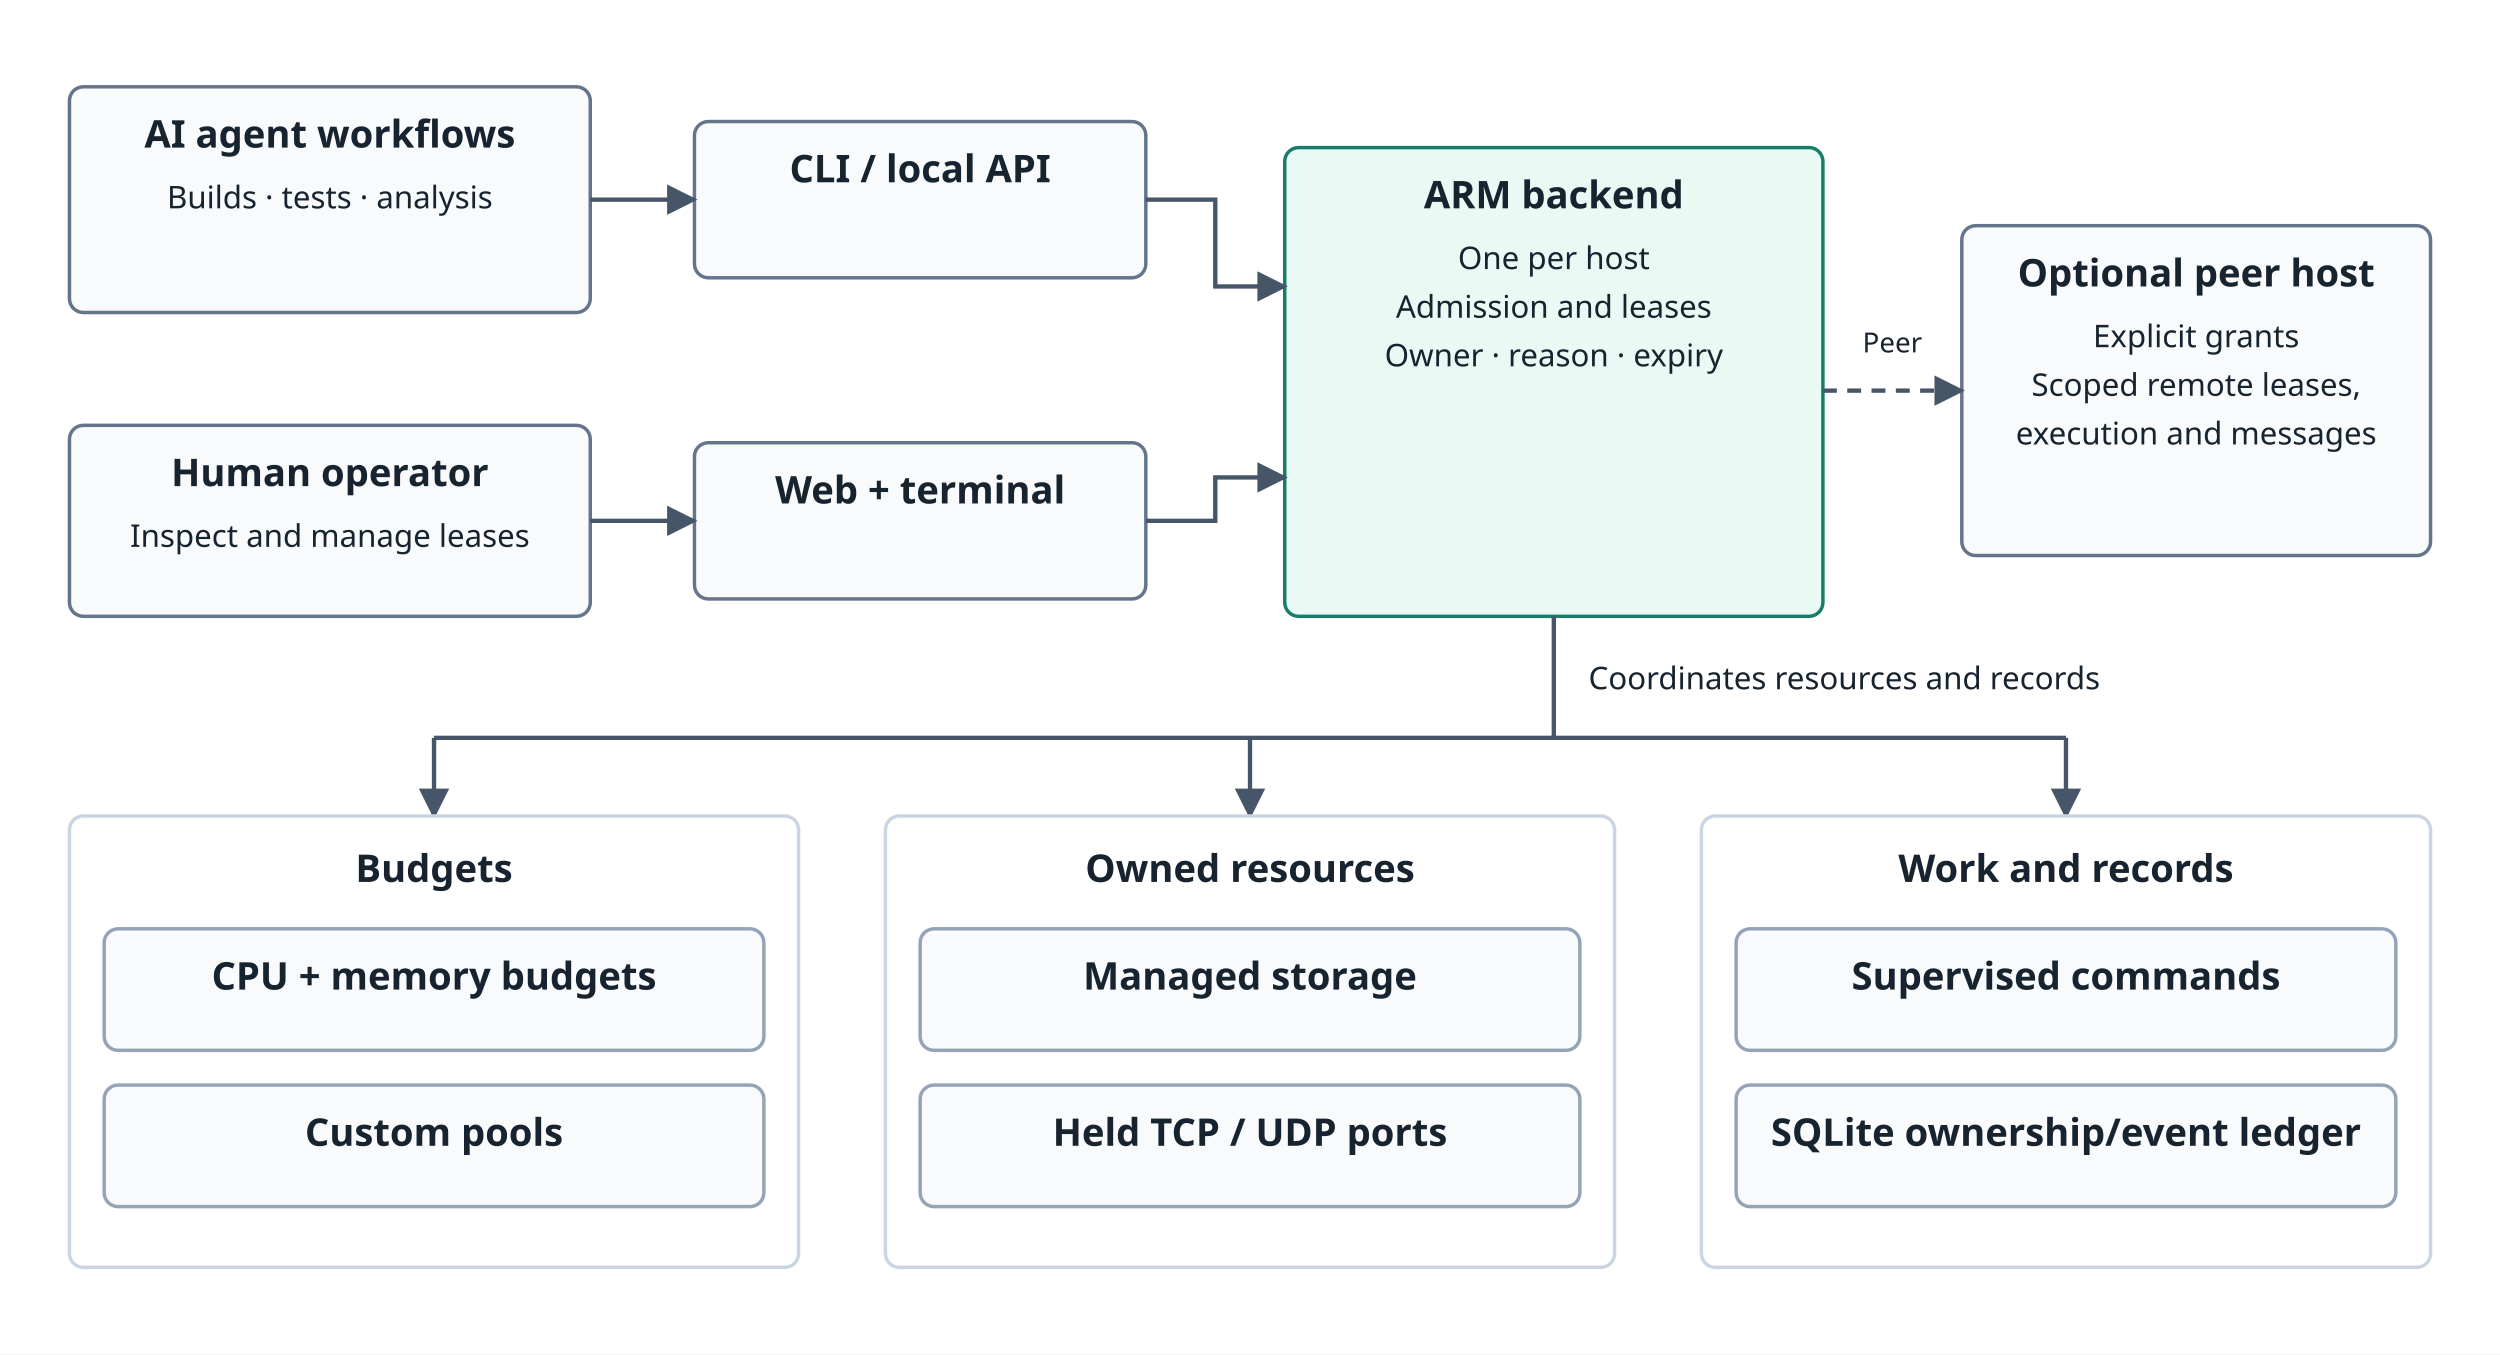
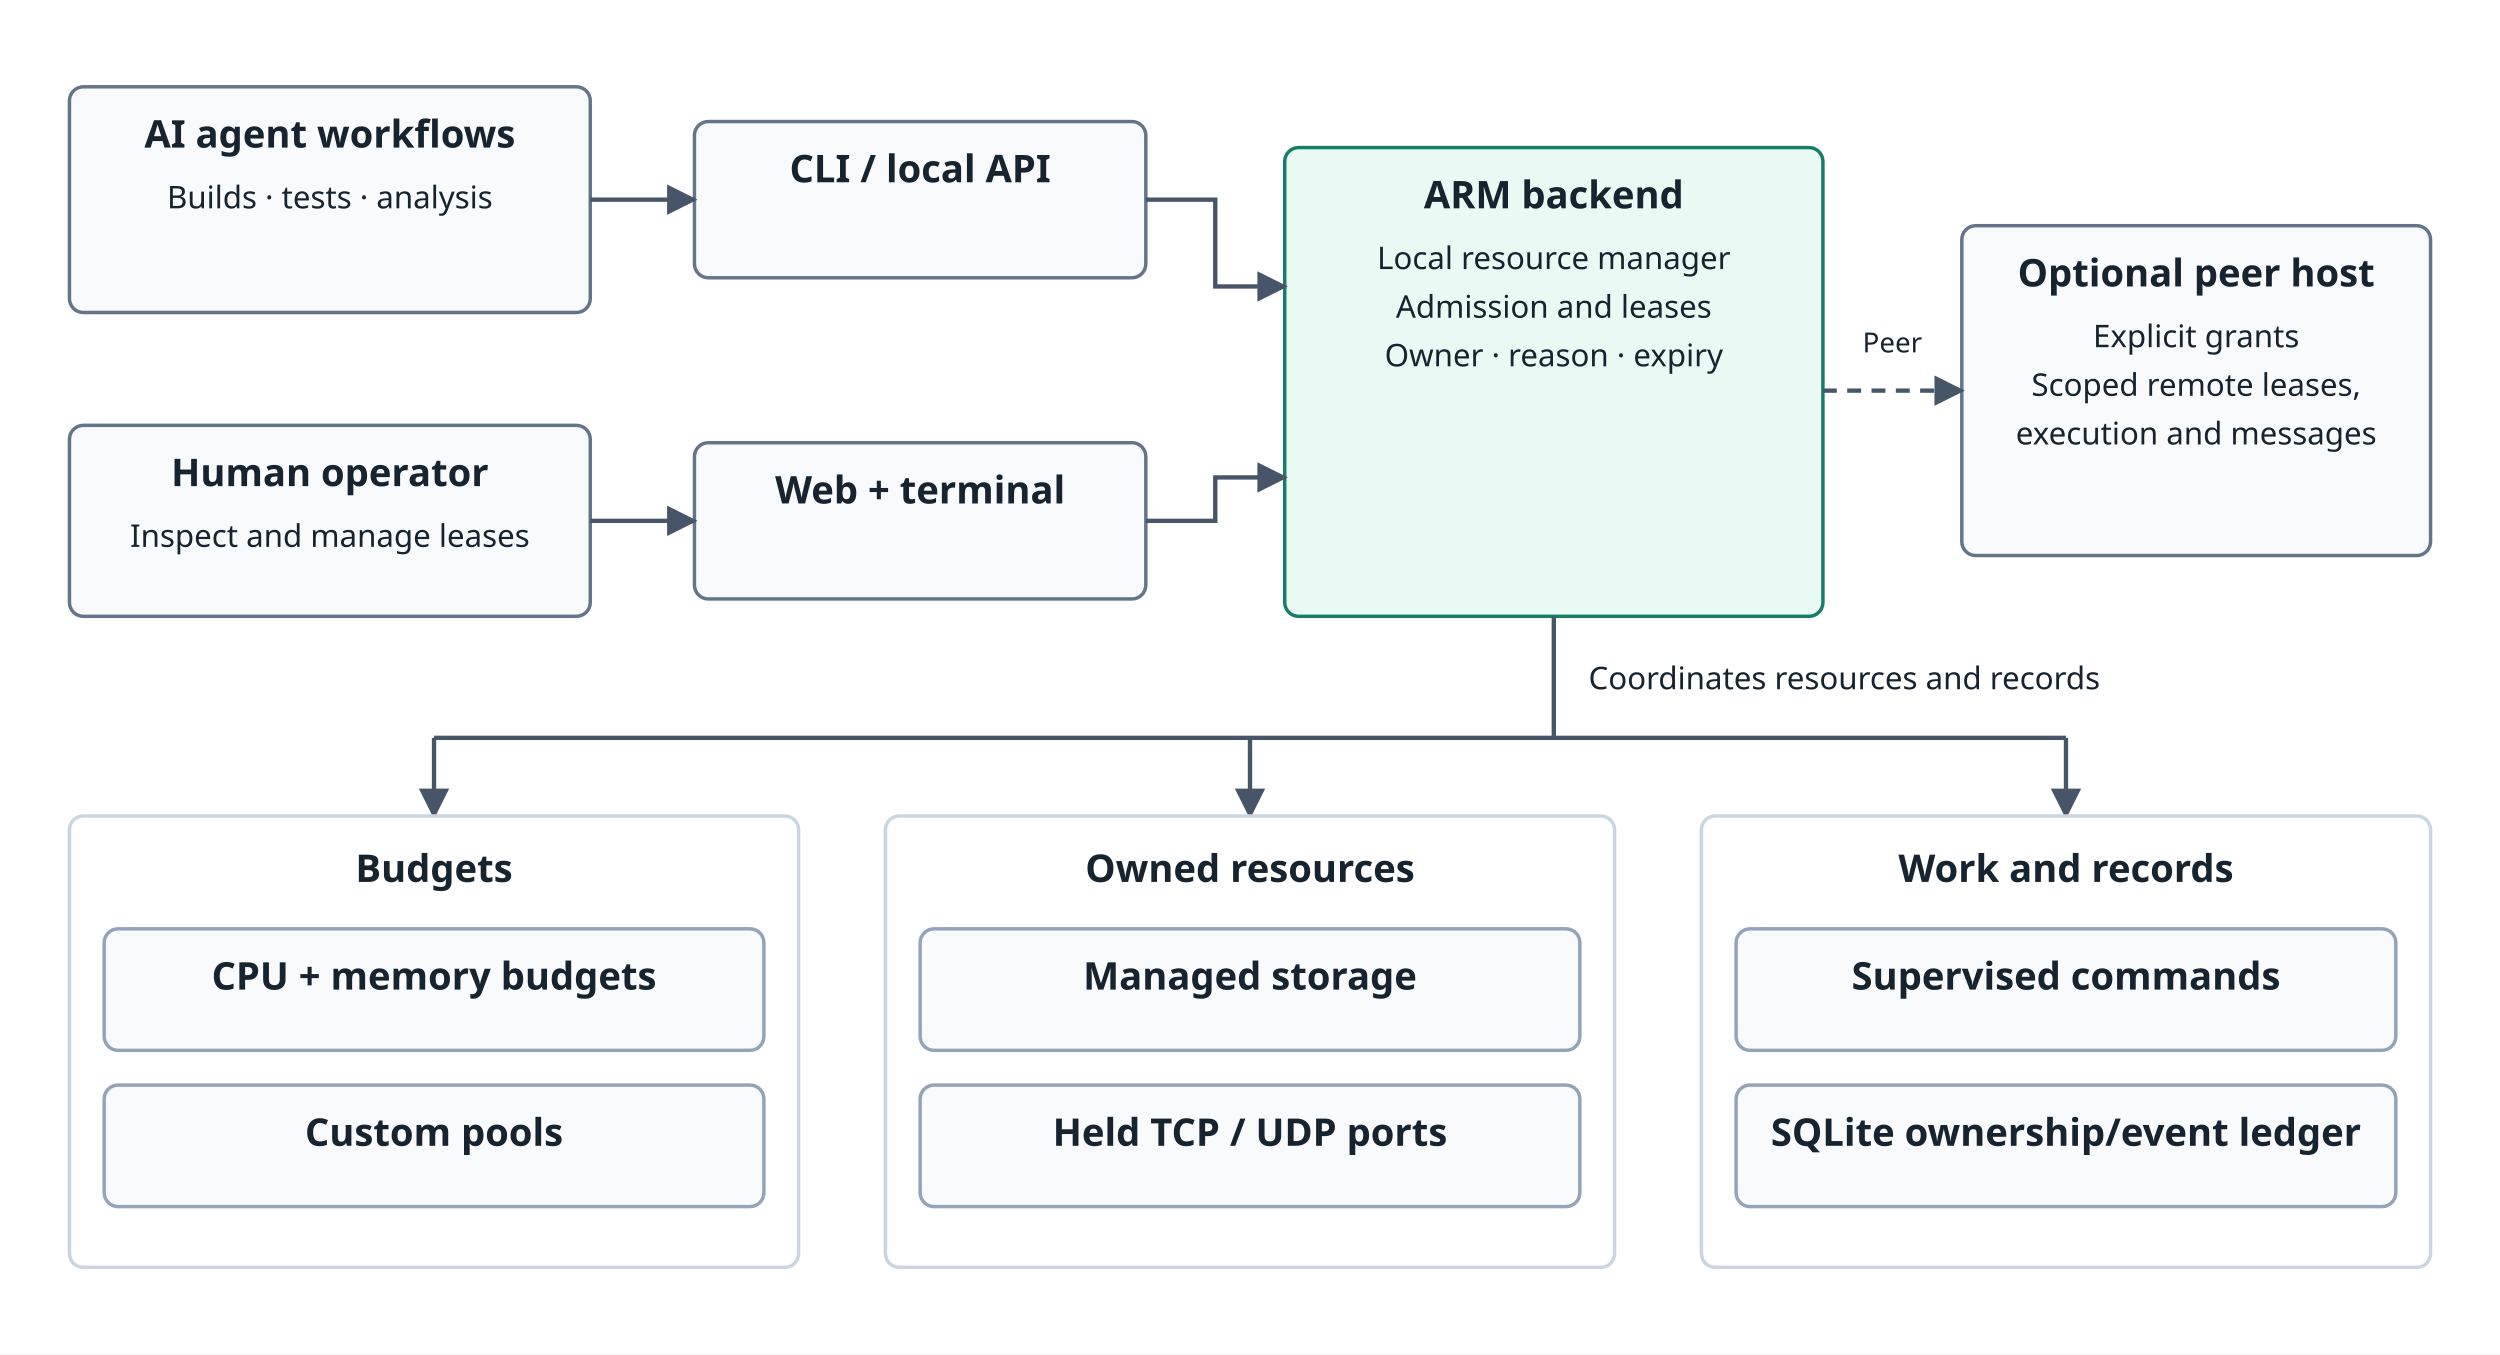
<svg xmlns="http://www.w3.org/2000/svg" width="1440" height="780" viewBox="0 0 1440 780" role="img" aria-labelledby="system-title system-desc">
  <defs>
    <marker id="arrow" viewBox="0 0 10 10" refX="9" refY="5" markerWidth="7" markerHeight="7" orient="auto-start-reverse">
      <path d="M0 0L10 5L0 10Z" fill="#475569" />
    </marker>
  </defs>
  <rect width="1440" height="780" fill="#ffffff" />
  <g font-family="system-ui, sans-serif" fill="#17232f">
    <rect x="40" y="50" width="300" height="130" rx="8" fill="#f8fafc" stroke="#64748b" stroke-width="2" />
    <text x="190.0" y="85" font-size="22" font-weight="650" text-anchor="middle" fill="#17232f">AI agent workflows</text>
    <text x="190.0" y="120" font-size="18" font-weight="400" text-anchor="middle" fill="#17232f">Builds · tests · analysis</text>
    <rect x="40" y="245" width="300" height="110" rx="8" fill="#f8fafc" stroke="#64748b" stroke-width="2" />
    <text x="190.0" y="280" font-size="22" font-weight="650" text-anchor="middle" fill="#17232f">Human operator</text>
    <text x="190.0" y="315" font-size="18" font-weight="400" text-anchor="middle" fill="#17232f">Inspect and manage leases</text>
    <rect x="400" y="70" width="260" height="90" rx="8" fill="#f8fafc" stroke="#64748b" stroke-width="2" />
    <text x="530.0" y="105" font-size="22" font-weight="650" text-anchor="middle" fill="#17232f">CLI / local API</text>
    <rect x="400" y="255" width="260" height="90" rx="8" fill="#f8fafc" stroke="#64748b" stroke-width="2" />
    <text x="530.0" y="290" font-size="22" font-weight="650" text-anchor="middle" fill="#17232f">Web + terminal</text>
    <rect x="740" y="85" width="310" height="270" rx="8" fill="#e9faf5" stroke="#177d69" stroke-width="2" />
    <text x="895.0" y="120" font-size="22" font-weight="650" text-anchor="middle" fill="#17232f">ARM backend</text>
-     <text x="895.0" y="155" font-size="18" font-weight="400" text-anchor="middle" fill="#17232f">One per host</text>
+     <text x="895.0" y="155" font-size="18" font-weight="400" text-anchor="middle" fill="#17232f">Local resource manager</text>
    <text x="895.0" y="183" font-size="18" font-weight="400" text-anchor="middle" fill="#17232f">Admission and leases</text>
    <text x="895.0" y="211" font-size="18" font-weight="400" text-anchor="middle" fill="#17232f">Owner · reason · expiry</text>
    <rect x="1130" y="130" width="270" height="190" rx="8" fill="#f8fafc" stroke="#64748b" stroke-width="2" />
    <text x="1265.0" y="165" font-size="22" font-weight="650" text-anchor="middle" fill="#17232f">Optional peer host</text>
    <text x="1265.0" y="200" font-size="18" font-weight="400" text-anchor="middle" fill="#17232f">Explicit grants</text>
    <text x="1265.0" y="228" font-size="18" font-weight="400" text-anchor="middle" fill="#17232f">Scoped remote leases,</text>
    <text x="1265.0" y="256" font-size="18" font-weight="400" text-anchor="middle" fill="#17232f">execution and messages</text>
    <path d="M340 115H400" fill="none" stroke="#475569" stroke-width="2.5" marker-end="url(#arrow)" />
    <path d="M340 300H400" fill="none" stroke="#475569" stroke-width="2.5" marker-end="url(#arrow)" />
    <path d="M660 115H700V165H740" fill="none" stroke="#475569" stroke-width="2.5" marker-end="url(#arrow)" />
    <path d="M660 300H700V275H740" fill="none" stroke="#475569" stroke-width="2.5" marker-end="url(#arrow)" />
    <path d="M1050 225H1130" fill="none" stroke="#475569" stroke-width="2.5" marker-end="url(#arrow)" stroke-dasharray="8 6" />
    <text x="1090" y="203" font-size="16" font-weight="400" text-anchor="middle" fill="#17232f">Peer</text>
    <path d="M895 355V425H250M895 425H1190" fill="none" stroke="#475569" stroke-width="2.5" />
    <text x="915" y="397" font-size="18" font-weight="500" text-anchor="start" fill="#17232f">Coordinates resources and records</text>
    <path d="M250 425V470" fill="none" stroke="#475569" stroke-width="2.5" marker-end="url(#arrow)" />
    <path d="M720 425V470" fill="none" stroke="#475569" stroke-width="2.5" marker-end="url(#arrow)" />
    <path d="M1190 425V470" fill="none" stroke="#475569" stroke-width="2.5" marker-end="url(#arrow)" />
    <rect x="40" y="470" width="420" height="260" rx="8" fill="#ffffff" stroke="#cbd5e1" stroke-width="2" />
    <text x="250" y="508" font-size="22" font-weight="650" text-anchor="middle" fill="#17232f">Budgets</text>
    <rect x="510" y="470" width="420" height="260" rx="8" fill="#ffffff" stroke="#cbd5e1" stroke-width="2" />
    <text x="720" y="508" font-size="22" font-weight="650" text-anchor="middle" fill="#17232f">Owned resources</text>
    <rect x="980" y="470" width="420" height="260" rx="8" fill="#ffffff" stroke="#cbd5e1" stroke-width="2" />
    <text x="1190" y="508" font-size="22" font-weight="650" text-anchor="middle" fill="#17232f">Work and records</text>
    <rect x="60" y="535" width="380" height="70" rx="8" fill="#f8fafc" stroke="#94a3b8" stroke-width="2" />
    <text x="250.0" y="570" font-size="22" font-weight="650" text-anchor="middle" fill="#17232f">CPU + memory budgets</text>
    <rect x="60" y="625" width="380" height="70" rx="8" fill="#f8fafc" stroke="#94a3b8" stroke-width="2" />
    <text x="250.0" y="660" font-size="22" font-weight="650" text-anchor="middle" fill="#17232f">Custom pools</text>
    <rect x="530" y="535" width="380" height="70" rx="8" fill="#f8fafc" stroke="#94a3b8" stroke-width="2" />
    <text x="720.0" y="570" font-size="22" font-weight="650" text-anchor="middle" fill="#17232f">Managed storage</text>
    <rect x="530" y="625" width="380" height="70" rx="8" fill="#f8fafc" stroke="#94a3b8" stroke-width="2" />
    <text x="720.0" y="660" font-size="22" font-weight="650" text-anchor="middle" fill="#17232f">Held TCP / UDP ports</text>
    <rect x="1000" y="535" width="380" height="70" rx="8" fill="#f8fafc" stroke="#94a3b8" stroke-width="2" />
    <text x="1190.0" y="570" font-size="22" font-weight="650" text-anchor="middle" fill="#17232f">Supervised commands</text>
    <rect x="1000" y="625" width="380" height="70" rx="8" fill="#f8fafc" stroke="#94a3b8" stroke-width="2" />
    <text x="1190.0" y="660" font-size="22" font-weight="650" text-anchor="middle" fill="#17232f">SQLite ownership/event ledger</text>
  </g>
</svg>
